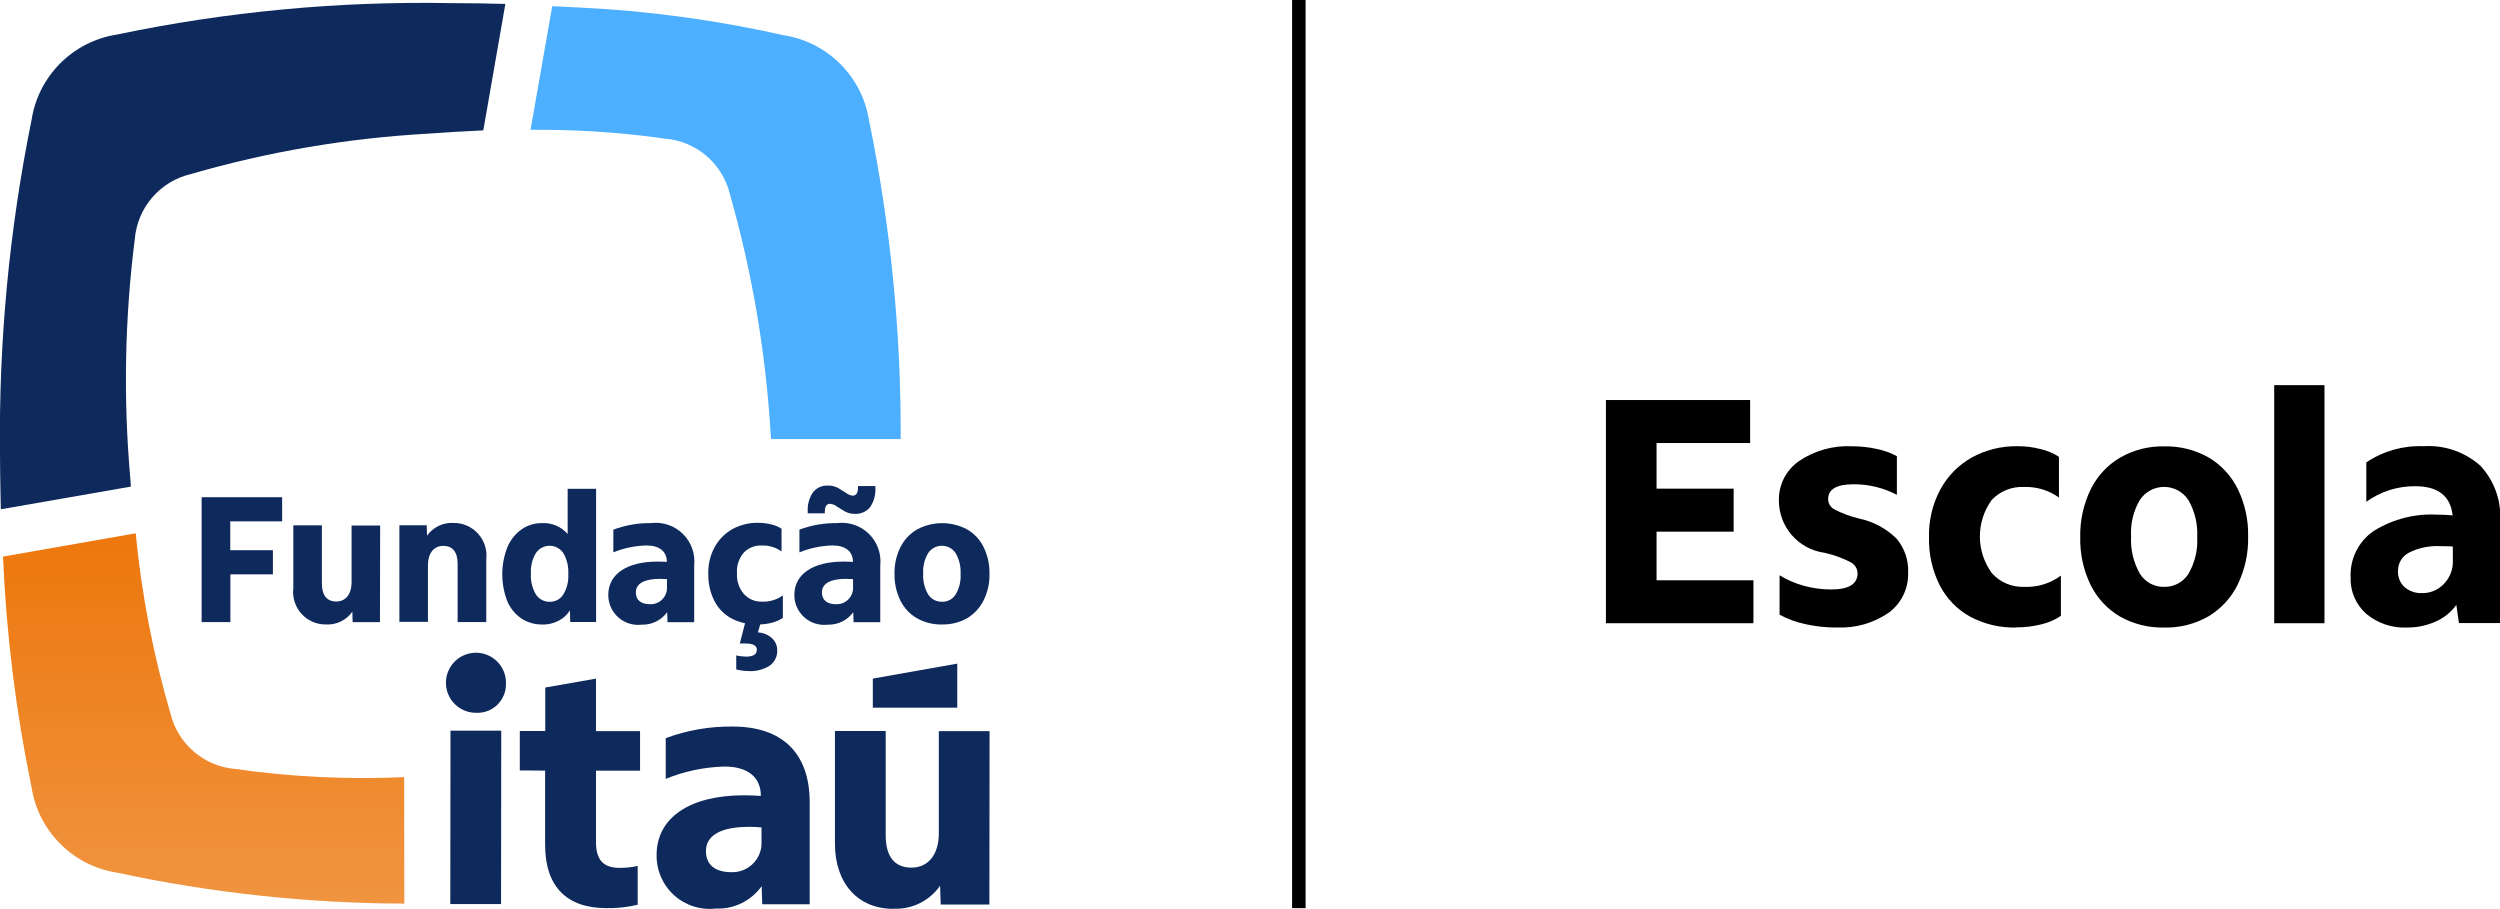
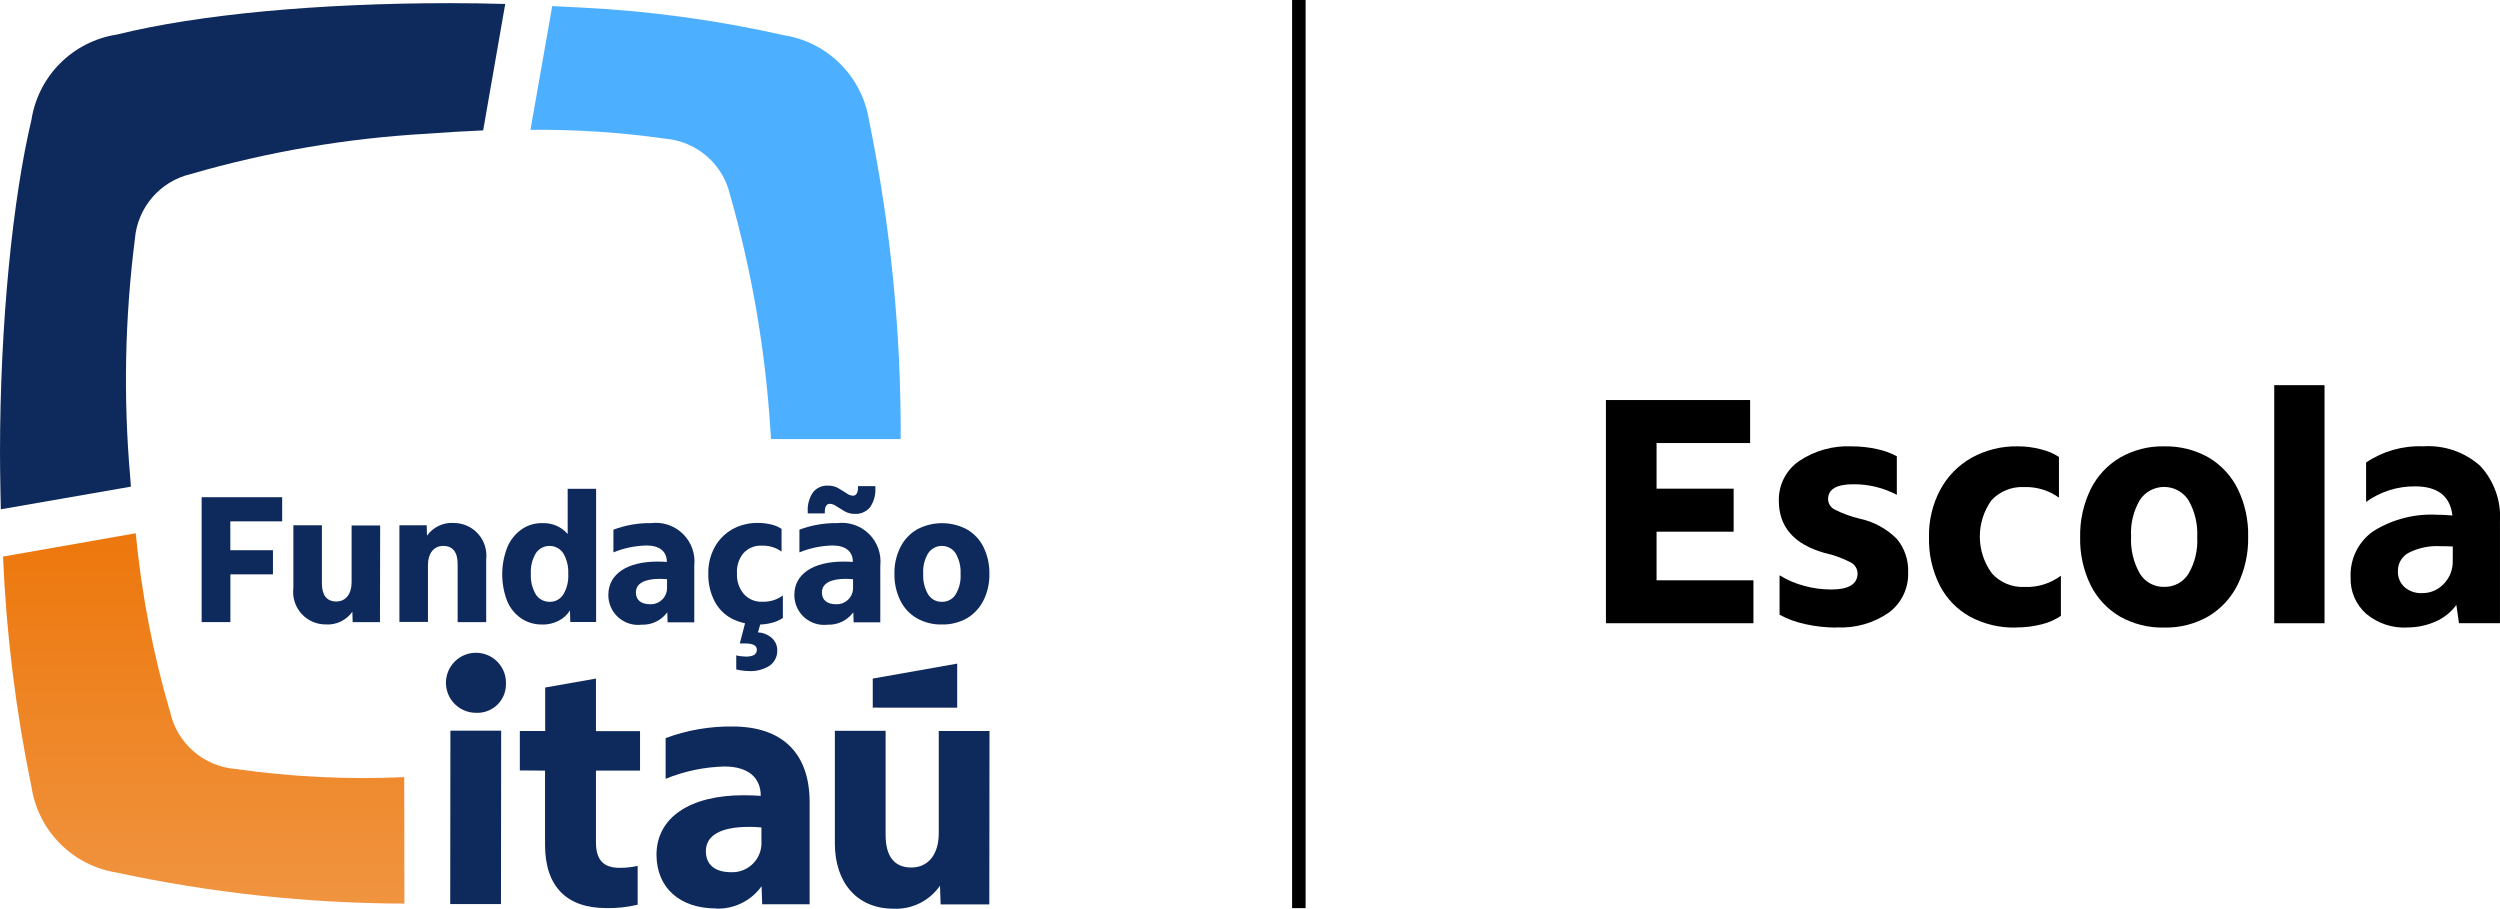
- <svg xmlns="http://www.w3.org/2000/svg" id="Fit_escola_color" width="119.993" height="43.615" viewBox="0 0 119.993 43.615">
+ <svg xmlns="http://www.w3.org/2000/svg" id="Fit_escola_color" width="183.917" height="66.85" viewBox="0 0 183.917 66.85">
  <defs>
    <linearGradient id="linear-gradient" x1="0.5" x2="0.5" y2="1" gradientUnits="objectBoundingBox">
      <stop offset="0" stop-color="#ed770c" />
      <stop offset="1" stop-color="#f09440" />
    </linearGradient>
  </defs>
  <g id="Layer_1" transform="translate(0 0)">
    <g id="Grupo_1533" data-name="Grupo 1533">
-       <g id="Grupo_1532" data-name="Grupo 1532" transform="translate(0 0.15)">
+       <g id="Grupo_1532" data-name="Grupo 1532" transform="translate(0 0.23)">
        <g id="Grupo_1530" data-name="Grupo 1530">
-           <path id="Caminho_787" data-name="Caminho 787" d="M135.216,47.847a43.108,43.108,0,0,1,6.444.423,3.5,3.5,0,0,1,3.126,2.691,53.549,53.549,0,0,1,1.938,11.3c.009.129.024.3.03.429h6.222A74.557,74.557,0,0,0,151.458,47.4a4.908,4.908,0,0,0-4.092-4.092,57.1,57.1,0,0,0-9.888-1.335c-.015,0-1.2-.06-1.227-.06l-1.041,5.94Z" transform="translate(-109.746 -41.766)" fill="#4dafff" />
-           <path id="Caminho_788" data-name="Caminho 788" d="M56.612,64.638h0c-.015-.147-.024-.285-.03-.429A53.533,53.533,0,0,1,56.8,52.758,3.5,3.5,0,0,1,59.5,49.632a50.958,50.958,0,0,1,11.3-1.932c.936-.069,1.854-.123,2.727-.162l1.059-6.069c-.858-.024-1.731-.039-2.637-.039a71.687,71.687,0,0,0-16.011,1.509,4.905,4.905,0,0,0-4.092,4.092A75.982,75.982,0,0,0,50.33,63.057c0,.9.039,2.667.039,2.667h0l6.246-1.089Z" transform="translate(-50.33 -41.43)" fill="#0e295b" />
-           <path id="Caminho_789" data-name="Caminho 789" d="M70.067,137.953a43.335,43.335,0,0,1-8.1-.39,3.5,3.5,0,0,1-3.126-2.691,46.448,46.448,0,0,1-1.662-8.622l-6.369,1.119a69.219,69.219,0,0,0,1.371,11.076,4.908,4.908,0,0,0,4.092,4.092,66.508,66.508,0,0,0,13.8,1.488l-.009-6.069h0Z" transform="translate(-50.666 -100.804)" fill="url(#linear-gradient)" />
-           <g id="Grupo_1528" data-name="Grupo 1528" transform="translate(21.405 31.272)">
-             <path id="Caminho_790" data-name="Caminho 790" d="M124.8,158.641l.009-8.322h-2.436l-.009,8.322Zm2.115-6.408V155.8c0,2.022,1.059,3.036,2.934,3.036a5.889,5.889,0,0,0,1.509-.162v-1.863a3.8,3.8,0,0,1-.867.093c-.783,0-1.143-.384-1.134-1.266v-3.4h2.115V150.34h-2.115v-2.52l-2.436.429v2.085H125.7v1.893l1.212.009Zm8.208,6.624a2.561,2.561,0,0,0,2.184-1.074l.03.867h2.277v-4.89c0-2.376-1.326-3.639-3.7-3.639a8.882,8.882,0,0,0-3.21.558v1.953a8.029,8.029,0,0,1,2.82-.591c1.119,0,1.746.513,1.746,1.41-.192-.015-.513-.03-.819-.03-2.568,0-4.185,1.059-4.185,2.865a2.545,2.545,0,0,0,2.859,2.568Zm1.566-3.924c.192,0,.5.015.612.03v.66a1.4,1.4,0,0,1-1.449,1.488c-.75,0-1.218-.336-1.218-1.011,0-.765.735-1.164,2.055-1.164Zm6.936,3.93a2.577,2.577,0,0,0,2.247-1.1l.03.9h2.337l.009-8.322h-2.436v4.905c0,1.011-.5,1.647-1.317,1.647s-1.233-.543-1.233-1.557v-5h-2.436v5.4c0,1.917,1.1,3.135,2.805,3.135Zm3.072-9.648V147.1l-4.053.72v1.395Z" transform="translate(-122.156 -146.671)" fill="#0e295b" />
-             <path id="Caminho_791" data-name="Caminho 791" d="M123.111,148.46a1.368,1.368,0,0,0,1.449-1.4,1.441,1.441,0,1,0-1.446,1.4Z" transform="translate(-121.68 -145.67)" fill="#0e295b" />
+           <path id="Caminho_787" data-name="Caminho 787" d="M135.219,51.01a66.073,66.073,0,0,1,9.877.648,5.365,5.365,0,0,1,4.791,4.125,82.075,82.075,0,0,1,2.97,17.317c.014.2.037.46.046.658h9.537a114.276,114.276,0,0,0-2.327-23.437,7.523,7.523,0,0,0-6.272-6.272A87.524,87.524,0,0,0,138.686,42c-.023,0-1.844-.092-1.881-.092l-1.6,9.1Z" transform="translate(-96.18 -41.689)" fill="#4dafff" />
+           <path id="Caminho_788" data-name="Caminho 788" d="M59.959,77h0c-.023-.225-.037-.437-.046-.658a82.051,82.051,0,0,1,.34-17.552A5.36,5.36,0,0,1,64.378,54,78.106,78.106,0,0,1,81.695,51.04c1.435-.106,2.842-.189,4.18-.248l1.623-9.3c-1.315-.037-2.653-.06-4.042-.06-9.679,0-18.536.823-24.541,2.313a7.518,7.518,0,0,0-6.272,6.272C51.282,55.758,50.33,64.9,50.33,74.579c0,1.375.06,4.088.06,4.088h0L59.963,77Z" transform="translate(-50.33 -41.43)" fill="#0e295b" />
+           <path id="Caminho_789" data-name="Caminho 789" d="M80.326,144.188a66.422,66.422,0,0,1-12.415-.6,5.365,5.365,0,0,1-4.791-4.125,71.193,71.193,0,0,1-2.547-13.215l-9.762,1.715a106.1,106.1,0,0,0,2.1,16.977,7.523,7.523,0,0,0,6.272,6.272,101.94,101.94,0,0,0,21.157,2.281l-.014-9.3h0Z" transform="translate(-50.589 -87.248)" fill="url(#linear-gradient)" />
+           <g id="Grupo_1528" data-name="Grupo 1528" transform="translate(32.808 47.932)">
+             <path id="Caminho_790" data-name="Caminho 790" d="M126.094,164.79l.014-12.756h-3.734l-.014,12.756Zm3.242-9.822v5.463c0,3.1,1.623,4.653,4.5,4.653a9.026,9.026,0,0,0,2.313-.248V161.98a5.822,5.822,0,0,1-1.329.143c-1.2,0-1.752-.589-1.738-1.94v-5.214h3.242v-2.9h-3.242V148.2l-3.734.658v3.2h-1.867v2.9l1.858.014Zm12.581,10.153a3.925,3.925,0,0,0,3.348-1.646l.046,1.329h3.49v-7.5c0-3.642-2.032-5.578-5.674-5.578a13.614,13.614,0,0,0-4.92.855v2.993a12.306,12.306,0,0,1,4.322-.906c1.715,0,2.676.786,2.676,2.161-.294-.023-.786-.046-1.255-.046-3.936,0-6.415,1.623-6.415,4.391.014,2.409,1.7,3.936,4.382,3.936Zm2.4-6.014c.294,0,.763.023.938.046v1.012a2.145,2.145,0,0,1-2.221,2.281c-1.15,0-1.867-.515-1.867-1.55,0-1.173,1.127-1.784,3.15-1.784Zm10.631,6.024a3.949,3.949,0,0,0,3.444-1.692l.046,1.375h3.582l.014-12.756H158.3v7.518c0,1.55-.763,2.524-2.019,2.524s-1.89-.832-1.89-2.387v-7.67h-3.734v8.281c0,2.938,1.678,4.805,4.3,4.805Zm4.709-14.788V147.1l-6.212,1.1v2.138Z" transform="translate(-122.047 -146.442)" fill="#0e295b" />
+             <path id="Caminho_791" data-name="Caminho 791" d="M123.873,149.946a2.1,2.1,0,0,0,2.221-2.138,2.208,2.208,0,1,0-2.216,2.138Z" transform="translate(-121.68 -145.67)" fill="#0e295b" />
          </g>
-           <g id="Grupo_1529" data-name="Grupo 1529" transform="translate(9.678 23.157)">
-             <path id="Caminho_792" data-name="Caminho 792" d="M116.822,124.59a1.47,1.47,0,0,0-1.266.612l-.015-.5H114.23v4.638H115.6v-2.727c0-.558.276-.921.735-.921s.69.306.69.867v2.79H118.4v-3.012a1.566,1.566,0,0,0-1.578-1.746Z" transform="translate(-104.738 -122.799)" fill="#0e295b" />
-             <path id="Caminho_793" data-name="Caminho 793" d="M98.835,129.731a1.45,1.45,0,0,0,1.257-.612l.015.5h1.311l.009-4.638h-1.371v2.727c0,.558-.276.921-.735.921s-.69-.306-.69-.867v-2.79H97.26v3.012a1.557,1.557,0,0,0,1.578,1.746Z" transform="translate(-92.859 -123.065)" fill="#0e295b" />
-             <path id="Caminho_794" data-name="Caminho 794" d="M83.961,126.474H82.59V120.48h3.864v1.158h-2.49v1.386H86.01v1.158H83.97v2.292h-.009Z" transform="translate(-82.59 -119.922)" fill="#0e295b" />
-             <path id="Caminho_795" data-name="Caminho 795" d="M132.6,125.643a1.76,1.76,0,0,1-1.005-.291,1.9,1.9,0,0,1-.675-.834,3.591,3.591,0,0,1,.009-2.589,2,2,0,0,1,.681-.852,1.69,1.69,0,0,1,1.011-.3,1.523,1.523,0,0,1,1.2.522V119.13h1.365v6.393h-1.242l-.015-.558a1.361,1.361,0,0,1-.543.5,1.659,1.659,0,0,1-.789.183Zm.354-1.089a.744.744,0,0,0,.66-.354,1.7,1.7,0,0,0,.237-.981,1.785,1.785,0,0,0-.237-1,.792.792,0,0,0-1.32,0,1.714,1.714,0,0,0-.237.981,1.785,1.785,0,0,0,.237,1A.775.775,0,0,0,132.951,124.554Z" transform="translate(-116.253 -118.977)" fill="#0e295b" />
-             <path id="Caminho_796" data-name="Caminho 796" d="M166.017,129.465a2.6,2.6,0,0,1-1.257-.291,1.967,1.967,0,0,1-.819-.843,2.762,2.762,0,0,1-.291-1.3,2.538,2.538,0,0,1,.306-1.281,2.207,2.207,0,0,1,.843-.858,2.486,2.486,0,0,1,1.257-.306,2.718,2.718,0,0,1,.627.078,1.515,1.515,0,0,1,.483.207v1.089a1.528,1.528,0,0,0-.942-.285,1.119,1.119,0,0,0-.882.354,1.379,1.379,0,0,0-.315.981,1.406,1.406,0,0,0,.33.99,1.118,1.118,0,0,0,.882.369,1.574,1.574,0,0,0,.99-.3v1.08a1.734,1.734,0,0,1-.522.231,2.56,2.56,0,0,1-.69.084Zm-.567-.2h.75l-.168.582a1.059,1.059,0,0,1,.675.276.777.777,0,0,1,.252.582.867.867,0,0,1-.36.735,1.7,1.7,0,0,1-1.026.261,2.639,2.639,0,0,1-.582-.078v-.675a1.235,1.235,0,0,0,.252.045,2.068,2.068,0,0,0,.216.015c.345,0,.522-.108.522-.33,0-.2-.183-.3-.543-.3h-.276l.291-1.119Z" transform="translate(-139.332 -122.799)" fill="#0e295b" />
-             <path id="Caminho_797" data-name="Caminho 797" d="M181.819,119.976a.948.948,0,0,1-.489-.123c-.144-.084-.267-.162-.384-.237a.608.608,0,0,0-.315-.123c-.168,0-.252.129-.252.39v.069h-.819v-.069a1.5,1.5,0,0,1,.252-.942.859.859,0,0,1,.729-.321.926.926,0,0,1,.489.123c.135.084.267.162.384.237a.559.559,0,0,0,.306.123c.168,0,.252-.129.252-.39v-.069h.834v.069a1.5,1.5,0,0,1-.252.942A.885.885,0,0,1,181.819,119.976Z" transform="translate(-150.469 -118.62)" fill="#0e295b" />
-             <path id="Caminho_798" data-name="Caminho 798" d="M195.707,129.493a2.341,2.341,0,0,1-1.2-.3,2,2,0,0,1-.789-.843,2.8,2.8,0,0,1-.285-1.281,2.732,2.732,0,0,1,.285-1.287,2.047,2.047,0,0,1,.8-.852,2.55,2.55,0,0,1,2.4,0,2,2,0,0,1,.789.843,2.8,2.8,0,0,1,.285,1.281,2.733,2.733,0,0,1-.285,1.287,2.086,2.086,0,0,1-.789.852,2.371,2.371,0,0,1-1.2.3Zm0-1.089a.744.744,0,0,0,.66-.354,1.694,1.694,0,0,0,.237-.981,1.785,1.785,0,0,0-.237-1,.792.792,0,0,0-1.32,0,1.714,1.714,0,0,0-.237.981,1.785,1.785,0,0,0,.237,1A.753.753,0,0,0,195.707,128.4Z" transform="translate(-160.177 -122.827)" fill="#0e295b" />
-             <path id="Caminho_799" data-name="Caminho 799" d="M179.463,124.62a4.958,4.958,0,0,0-1.8.315v1.089a4.487,4.487,0,0,1,1.587-.33c.627,0,.981.285.981.789-.108-.009-.291-.015-.459-.015-1.44,0-2.352.591-2.352,1.593a1.428,1.428,0,0,0,1.6,1.434,1.45,1.45,0,0,0,1.227-.6l.015.483h1.281V126.66a1.855,1.855,0,0,0-2.076-2.04Zm.774,3.066a.785.785,0,0,1-.813.828c-.423,0-.681-.192-.681-.567,0-.429.414-.651,1.149-.651.108,0,.276.009.345.015Z" transform="translate(-148.971 -122.82)" fill="#0e295b" />
-             <path id="Caminho_800" data-name="Caminho 800" d="M149.7,124.62a4.958,4.958,0,0,0-1.8.315v1.089a4.487,4.487,0,0,1,1.587-.33c.627,0,.981.285.981.789-.108-.009-.291-.015-.459-.015-1.44,0-2.352.591-2.352,1.593a1.428,1.428,0,0,0,1.6,1.434,1.45,1.45,0,0,0,1.227-.6l.015.483h1.281V126.66a1.855,1.855,0,0,0-2.076-2.04Zm.774,3.066a.785.785,0,0,1-.813.828c-.423,0-.681-.192-.681-.567,0-.429.414-.651,1.149-.651.108,0,.276.009.345.015Z" transform="translate(-128.139 -122.82)" fill="#0e295b" />
+           <g id="Grupo_1529" data-name="Grupo 1529" transform="translate(14.834 35.494)">
+             <path id="Caminho_792" data-name="Caminho 792" d="M118.2,124.59a2.254,2.254,0,0,0-1.94.938l-.023-.763H114.23v7.109h2.1v-4.18c0-.855.423-1.412,1.127-1.412s1.058.469,1.058,1.329v4.276h2.1v-4.617a2.4,2.4,0,0,0-2.419-2.676Z" transform="translate(-99.681 -121.845)" fill="#0e295b" />
+             <path id="Caminho_793" data-name="Caminho 793" d="M99.674,132.267a2.223,2.223,0,0,0,1.927-.938l.023.763h2.009l.014-7.109h-2.1v4.18c0,.855-.423,1.412-1.127,1.412s-1.058-.469-1.058-1.329V124.97h-2.1v4.617a2.386,2.386,0,0,0,2.419,2.676Z" transform="translate(-90.514 -122.05)" fill="#0e295b" />
+             <path id="Caminho_794" data-name="Caminho 794" d="M84.691,129.667h-2.1V120.48h5.923v1.775H84.7v2.124h3.136v1.775H84.705v3.513h-.014Z" transform="translate(-82.59 -119.625)" fill="#0e295b" />
+             <path id="Caminho_795" data-name="Caminho 795" d="M133.618,129.113a2.7,2.7,0,0,1-1.54-.446,2.911,2.911,0,0,1-1.035-1.278,5.5,5.5,0,0,1,.014-3.968,3.065,3.065,0,0,1,1.044-1.306,2.59,2.59,0,0,1,1.55-.46,2.335,2.335,0,0,1,1.844.8V119.13h2.092v9.8h-1.9l-.023-.855a2.086,2.086,0,0,1-.832.763,2.543,2.543,0,0,1-1.209.28Zm.543-1.669a1.14,1.14,0,0,0,1.012-.543,2.6,2.6,0,0,0,.363-1.5,2.737,2.737,0,0,0-.363-1.527,1.214,1.214,0,0,0-2.023,0,2.627,2.627,0,0,0-.363,1.5,2.737,2.737,0,0,0,.363,1.527A1.187,1.187,0,0,0,134.161,127.444Z" transform="translate(-108.567 -118.895)" fill="#0e295b" />
+             <path id="Caminho_796" data-name="Caminho 796" d="M167.278,132.062a3.989,3.989,0,0,1-1.927-.446,3.015,3.015,0,0,1-1.255-1.292,4.234,4.234,0,0,1-.446-1.986,3.891,3.891,0,0,1,.469-1.963,3.383,3.383,0,0,1,1.292-1.315,3.81,3.81,0,0,1,1.927-.469,4.165,4.165,0,0,1,.961.12,2.322,2.322,0,0,1,.74.317V126.7a2.341,2.341,0,0,0-1.444-.437,1.715,1.715,0,0,0-1.352.543,2.114,2.114,0,0,0-.483,1.5,2.154,2.154,0,0,0,.506,1.517,1.713,1.713,0,0,0,1.352.566,2.413,2.413,0,0,0,1.517-.46v1.655a2.658,2.658,0,0,1-.8.354,3.924,3.924,0,0,1-1.058.129Zm-.869-.308h1.15l-.258.892a1.624,1.624,0,0,1,1.035.423,1.191,1.191,0,0,1,.386.892,1.329,1.329,0,0,1-.552,1.127,2.606,2.606,0,0,1-1.573.4,4.045,4.045,0,0,1-.892-.12v-1.035a1.891,1.891,0,0,0,.386.069,3.167,3.167,0,0,0,.331.023c.529,0,.8-.166.8-.506,0-.3-.281-.46-.832-.46h-.423l.446-1.715Z" transform="translate(-126.376 -121.845)" fill="#0e295b" />
+             <path id="Caminho_797" data-name="Caminho 797" d="M183.022,120.7a1.453,1.453,0,0,1-.749-.189c-.221-.129-.409-.248-.589-.363a.932.932,0,0,0-.483-.189c-.258,0-.386.2-.386.6v.106H179.56v-.106a2.3,2.3,0,0,1,.386-1.444,1.316,1.316,0,0,1,1.117-.492,1.419,1.419,0,0,1,.75.189c.207.129.409.248.589.363a.857.857,0,0,0,.469.189c.257,0,.386-.2.386-.6v-.106h1.278v.106a2.3,2.3,0,0,1-.386,1.444A1.357,1.357,0,0,1,183.022,120.7Z" transform="translate(-134.971 -118.62)" fill="#0e295b" />
+             <path id="Caminho_798" data-name="Caminho 798" d="M196.92,132.084a3.587,3.587,0,0,1-1.844-.46,3.067,3.067,0,0,1-1.209-1.292,4.293,4.293,0,0,1-.437-1.963,4.188,4.188,0,0,1,.437-1.973,3.138,3.138,0,0,1,1.223-1.306,3.908,3.908,0,0,1,3.679,0,3.067,3.067,0,0,1,1.209,1.292,4.294,4.294,0,0,1,.437,1.963,4.188,4.188,0,0,1-.437,1.973,3.2,3.2,0,0,1-1.209,1.306,3.634,3.634,0,0,1-1.844.46Zm0-1.669a1.14,1.14,0,0,0,1.012-.543,2.6,2.6,0,0,0,.363-1.5,2.736,2.736,0,0,0-.363-1.527,1.214,1.214,0,0,0-2.023,0,2.627,2.627,0,0,0-.363,1.5,2.736,2.736,0,0,0,.363,1.527A1.154,1.154,0,0,0,196.92,130.415Z" transform="translate(-142.463 -121.866)" fill="#0e295b" />
+             <path id="Caminho_799" data-name="Caminho 799" d="M180.551,124.62a7.6,7.6,0,0,0-2.759.483v1.669a6.878,6.878,0,0,1,2.432-.506c.961,0,1.5.437,1.5,1.209-.165-.014-.446-.023-.7-.023-2.207,0-3.605.906-3.605,2.442a2.189,2.189,0,0,0,2.455,2.2,2.223,2.223,0,0,0,1.881-.915l.023.74h1.963v-4.171a2.843,2.843,0,0,0-3.182-3.127Zm1.186,4.7a1.2,1.2,0,0,1-1.246,1.269c-.648,0-1.044-.294-1.044-.869,0-.658.635-1,1.761-1,.165,0,.423.014.529.023Z" transform="translate(-133.815 -121.861)" fill="#0e295b" />
+             <path id="Caminho_800" data-name="Caminho 800" d="M150.791,124.62a7.6,7.6,0,0,0-2.759.483v1.669a6.877,6.877,0,0,1,2.432-.506c.961,0,1.5.437,1.5,1.209-.166-.014-.446-.023-.7-.023-2.207,0-3.605.906-3.605,2.442a2.189,2.189,0,0,0,2.455,2.2,2.222,2.222,0,0,0,1.881-.915l.023.74h1.963v-4.171a2.843,2.843,0,0,0-3.182-3.127Zm1.186,4.7a1.2,1.2,0,0,1-1.246,1.269c-.648,0-1.044-.294-1.044-.869,0-.658.635-1,1.761-1,.165,0,.423.014.529.023Z" transform="translate(-117.739 -121.861)" fill="#0e295b" />
          </g>
        </g>
-         <g id="Grupo_1531" data-name="Grupo 1531" transform="translate(77.08 18.336)">
-           <path id="Caminho_801" data-name="Caminho 801" d="M314.34,115.643h-7.08V104.93h6.921v2.064H309.69v2.19h3.7v2.064h-3.7v2.334h4.65v2.064Z" transform="translate(-307.26 -104.216)" />
-           <path id="Caminho_802" data-name="Caminho 802" d="M337.693,121.03a6.845,6.845,0,0,1-1.476-.159,4.575,4.575,0,0,1-1.254-.459v-1.89a4.384,4.384,0,0,0,1.182.507,4.9,4.9,0,0,0,1.293.174q1.269,0,1.269-.777a.608.608,0,0,0-.324-.525,5.125,5.125,0,0,0-1.263-.459,2.532,2.532,0,0,1-2.19-2.508,2.248,2.248,0,0,1,.96-1.89,4.186,4.186,0,0,1,2.562-.714,5.5,5.5,0,0,1,1.167.126,3.548,3.548,0,0,1,.975.348v1.857a4.4,4.4,0,0,0-2.079-.507c-.816,0-1.221.237-1.221.714a.561.561,0,0,0,.3.492,5.268,5.268,0,0,0,1.206.444,3.591,3.591,0,0,1,1.779.96,2.365,2.365,0,0,1,.555,1.626,2.3,2.3,0,0,1-.921,1.92,4.017,4.017,0,0,1-2.523.714Z" transform="translate(-326.629 -109.396)" />
-           <path id="Caminho_803" data-name="Caminho 803" d="M363.141,121.023a4.463,4.463,0,0,1-2.223-.525,3.592,3.592,0,0,1-1.452-1.5,4.862,4.862,0,0,1-.516-2.31,4.618,4.618,0,0,1,.54-2.286,3.881,3.881,0,0,1,1.5-1.533,4.409,4.409,0,0,1,2.229-.549,4.284,4.284,0,0,1,1.11.144,2.7,2.7,0,0,1,.858.366v1.953a2.714,2.714,0,0,0-1.668-.507,2.01,2.01,0,0,0-1.563.627,2.99,2.99,0,0,0,.015,3.516,1.983,1.983,0,0,0,1.563.651,2.732,2.732,0,0,0,1.746-.54v1.935a2.826,2.826,0,0,1-.921.4,4.845,4.845,0,0,1-1.221.15Z" transform="translate(-343.443 -109.389)" />
-           <path id="Caminho_804" data-name="Caminho 804" d="M387.162,121.037a4.123,4.123,0,0,1-2.127-.531,3.615,3.615,0,0,1-1.4-1.509,4.973,4.973,0,0,1-.5-2.292,5.029,5.029,0,0,1,.5-2.3,3.636,3.636,0,0,1,1.413-1.524,4.082,4.082,0,0,1,2.118-.54,4.154,4.154,0,0,1,2.127.531,3.614,3.614,0,0,1,1.4,1.509,4.973,4.973,0,0,1,.5,2.292,5.029,5.029,0,0,1-.5,2.3,3.654,3.654,0,0,1-1.4,1.524A4.068,4.068,0,0,1,387.162,121.037Zm0-1.953a1.334,1.334,0,0,0,1.167-.627,3.136,3.136,0,0,0,.42-1.755,3.244,3.244,0,0,0-.42-1.779,1.394,1.394,0,0,0-2.334-.009,3.111,3.111,0,0,0-.42,1.755,3.244,3.244,0,0,0,.42,1.779,1.326,1.326,0,0,0,1.167.636Z" transform="translate(-360.369 -109.403)" />
-           <path id="Caminho_805" data-name="Caminho 805" d="M414.18,113.977V102.55h2.412v11.427Z" transform="translate(-382.104 -102.55)" />
-           <path id="Caminho_806" data-name="Caminho 806" d="M429.115,121.03a2.855,2.855,0,0,1-1.968-.66,2.24,2.24,0,0,1-.747-1.77,2.556,2.556,0,0,1,1.1-2.2,5.235,5.235,0,0,1,3.1-.786c.117,0,.234,0,.348.009s.234.012.348.024c-.1-.93-.7-1.4-1.794-1.4a3.952,3.952,0,0,0-2.349.747v-1.89a4.577,4.577,0,0,1,2.745-.777,3.735,3.735,0,0,1,2.73.936,3.588,3.588,0,0,1,.951,2.682v4.872H431.6l-.126-.873a2.434,2.434,0,0,1-.993.8,3.294,3.294,0,0,1-1.374.285Zm2.19-3.891c-.159-.009-.36-.015-.6-.015a3,3,0,0,0-1.5.309.972.972,0,0,0-.531.882.987.987,0,0,0,.318.777,1.212,1.212,0,0,0,.84.285,1.392,1.392,0,0,0,1.047-.444,1.519,1.519,0,0,0,.429-1.095Z" transform="translate(-390.657 -109.396)" />
+         <g id="Grupo_1531" data-name="Grupo 1531" transform="translate(118.143 28.105)">
+           <path id="Caminho_801" data-name="Caminho 801" d="M318.112,121.35H307.26V104.93h10.608v3.164h-6.883v3.357h5.67v3.164h-5.67v3.577h7.127v3.164Z" transform="translate(-307.26 -103.836)" />
+           <path id="Caminho_802" data-name="Caminho 802" d="M339.165,125.665a10.491,10.491,0,0,1-2.262-.244,7.013,7.013,0,0,1-1.922-.7v-2.9a6.72,6.72,0,0,0,1.812.777,7.506,7.506,0,0,0,1.982.267q1.945,0,1.945-1.191a.932.932,0,0,0-.5-.8,7.855,7.855,0,0,0-1.936-.7q-3.359-.952-3.357-3.844a3.445,3.445,0,0,1,1.471-2.9,6.416,6.416,0,0,1,3.927-1.094,8.422,8.422,0,0,1,1.789.193,5.438,5.438,0,0,1,1.494.533V115.9a6.745,6.745,0,0,0-3.186-.777c-1.251,0-1.871.363-1.871,1.094a.86.86,0,0,0,.464.754,8.074,8.074,0,0,0,1.848.681,5.5,5.5,0,0,1,2.727,1.471,3.625,3.625,0,0,1,.851,2.492,3.529,3.529,0,0,1-1.412,2.943,6.157,6.157,0,0,1-3.867,1.094Z" transform="translate(-322.207 -107.833)" />
+           <path id="Caminho_803" data-name="Caminho 803" d="M365.374,125.66a6.84,6.84,0,0,1-3.407-.8,5.505,5.505,0,0,1-2.226-2.3,7.452,7.452,0,0,1-.791-3.541,7.078,7.078,0,0,1,.828-3.5,5.949,5.949,0,0,1,2.3-2.35,6.758,6.758,0,0,1,3.417-.841,6.566,6.566,0,0,1,1.7.221,4.137,4.137,0,0,1,1.315.561V116.1a4.16,4.16,0,0,0-2.557-.777,3.081,3.081,0,0,0-2.4.961,4.582,4.582,0,0,0,.023,5.389,3.04,3.04,0,0,0,2.4,1,4.188,4.188,0,0,0,2.676-.828V124.8a4.332,4.332,0,0,1-1.412.621,7.426,7.426,0,0,1-1.872.23Z" transform="translate(-335.182 -107.827)" />
+           <path id="Caminho_804" data-name="Caminho 804" d="M389.31,125.67a6.319,6.319,0,0,1-3.26-.814,5.54,5.54,0,0,1-2.152-2.313,7.623,7.623,0,0,1-.768-3.513,7.708,7.708,0,0,1,.768-3.527,5.574,5.574,0,0,1,2.166-2.336,6.256,6.256,0,0,1,3.246-.828,6.366,6.366,0,0,1,3.26.814,5.54,5.54,0,0,1,2.152,2.313,7.623,7.623,0,0,1,.768,3.513,7.709,7.709,0,0,1-.768,3.527,5.6,5.6,0,0,1-2.152,2.336A6.236,6.236,0,0,1,389.31,125.67Zm0-2.993a2.045,2.045,0,0,0,1.789-.961,4.806,4.806,0,0,0,.644-2.69,4.972,4.972,0,0,0-.644-2.727,2.137,2.137,0,0,0-3.577-.014,4.768,4.768,0,0,0-.644,2.69,4.972,4.972,0,0,0,.644,2.727,2.032,2.032,0,0,0,1.789.975Z" transform="translate(-348.243 -107.838)" />
+           <path id="Caminho_805" data-name="Caminho 805" d="M414.18,120.065V102.55h3.7v17.515Z" transform="translate(-365.015 -102.55)" />
+           <path id="Caminho_806" data-name="Caminho 806" d="M430.561,125.665a4.375,4.375,0,0,1-3.016-1.012,3.433,3.433,0,0,1-1.145-2.713,3.917,3.917,0,0,1,1.678-3.37,8.024,8.024,0,0,1,4.745-1.2c.179,0,.359,0,.533.014s.359.018.533.037c-.161-1.425-1.081-2.143-2.75-2.143a6.058,6.058,0,0,0-3.6,1.145v-2.9a7.015,7.015,0,0,1,4.207-1.191,5.725,5.725,0,0,1,4.184,1.435,5.5,5.5,0,0,1,1.458,4.111v7.468h-3.016L434.18,124a3.731,3.731,0,0,1-1.522,1.219,5.048,5.048,0,0,1-2.106.437Zm3.357-5.964c-.244-.014-.552-.023-.924-.023a4.6,4.6,0,0,0-2.3.474,1.49,1.49,0,0,0-.814,1.352,1.513,1.513,0,0,0,.488,1.191,1.858,1.858,0,0,0,1.287.437,2.133,2.133,0,0,0,1.6-.681,2.328,2.328,0,0,0,.658-1.678Z" transform="translate(-371.616 -107.833)" />
        </g>
      </g>
-       <rect id="Retângulo_860" data-name="Retângulo 860" width="0.648" height="43.588" transform="translate(62.017)" />
+       <rect id="Retângulo_860" data-name="Retângulo 860" width="0.993" height="66.808" transform="translate(95.055)" />
    </g>
  </g>
</svg>
